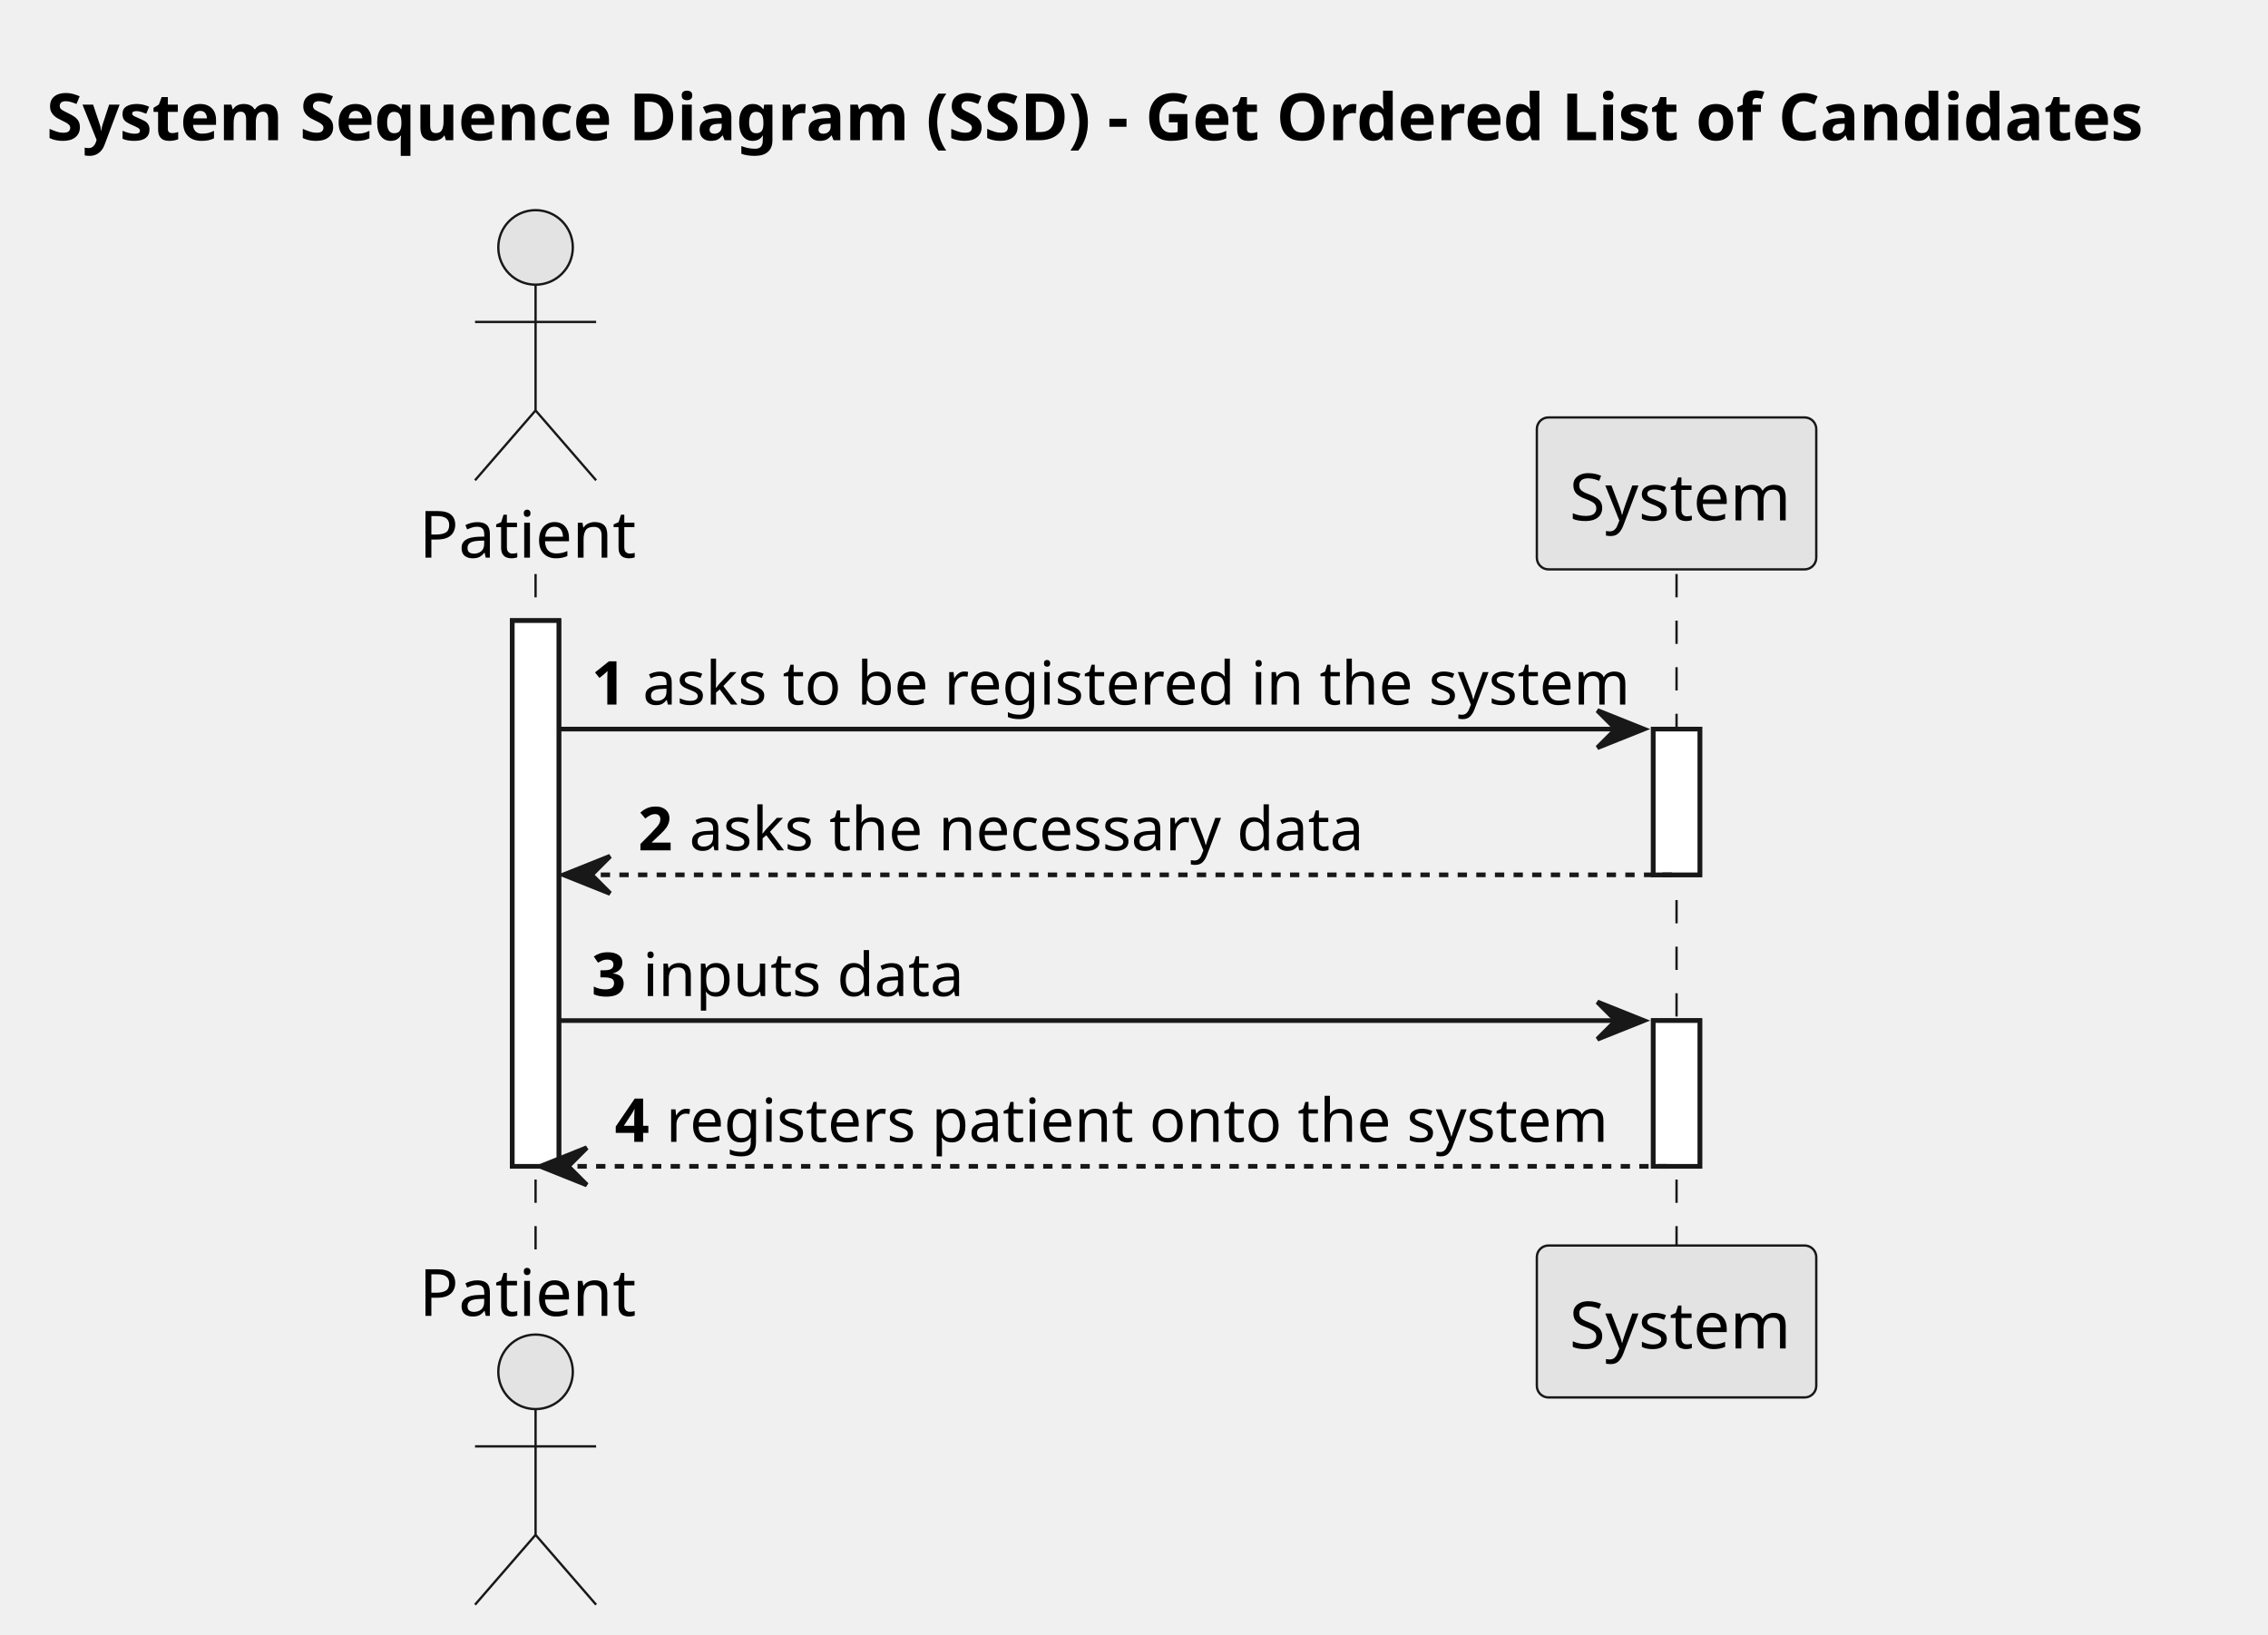
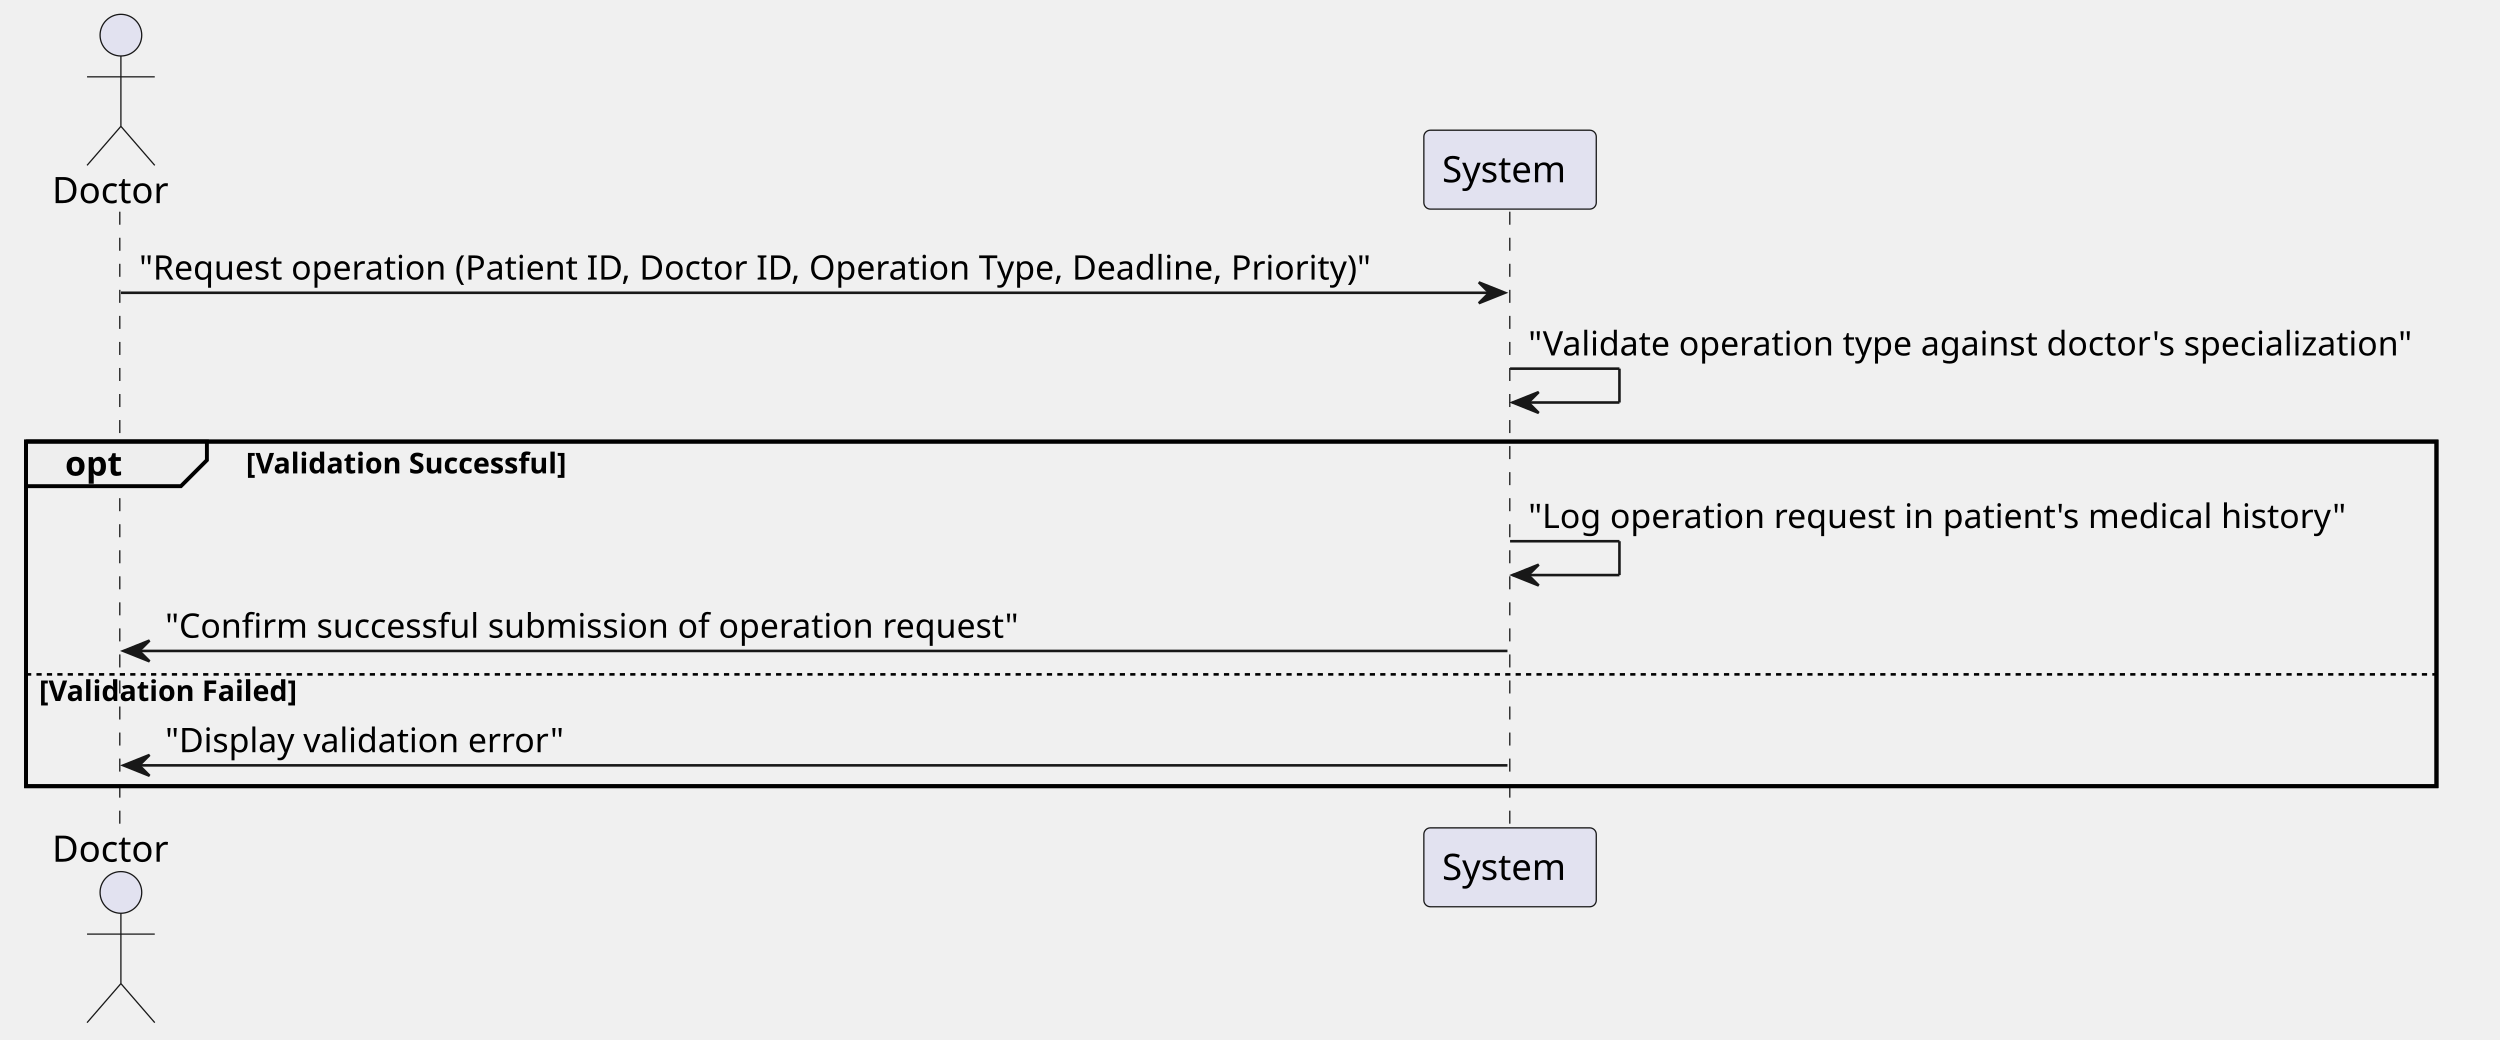
- <svg xmlns="http://www.w3.org/2000/svg" contentStyleType="text/css" height="351px" preserveAspectRatio="none" style="width:487px;height:351px;background:#FFFFFF;" version="1.1" viewBox="0 0 487 351" width="487px" zoomAndPan="magnify">
+ <svg xmlns="http://www.w3.org/2000/svg" contentStyleType="text/css" height="399px" preserveAspectRatio="none" style="width:960px;height:399px;background:#FFFFFF;" version="1.1" viewBox="0 0 960 399" width="960px" zoomAndPan="magnify">
  <defs />
  <g>
-     <text fill="#000000" font-family="sans-serif" font-size="14" font-weight="bold" lengthAdjust="spacing" textLength="459" x="10" y="30.107">System Sequence Diagram (SSD) - Get Ordered List of Candidates</text>
-     <rect fill="#FFFFFF" height="117.164" style="stroke:#181818;stroke-width:1.0;" width="10" x="110" y="133.242" />
-     <rect fill="#FFFFFF" height="31.291" style="stroke:#181818;stroke-width:1.0;" width="10" x="355" y="156.533" />
-     <rect fill="#FFFFFF" height="31.291" style="stroke:#181818;stroke-width:1.0;" width="10" x="355" y="219.115" />
-     <line style="stroke:#181818;stroke-width:0.5;stroke-dasharray:5.0,5.0;" x1="115" x2="115" y1="123.242" y2="268.406" />
-     <line style="stroke:#181818;stroke-width:0.5;stroke-dasharray:5.0,5.0;" x1="360" x2="360" y1="123.242" y2="268.406" />
-     <text fill="#000000" font-family="sans-serif" font-size="14" lengthAdjust="spacing" textLength="44" x="90" y="119.728">Patient</text>
-     <ellipse cx="115" cy="53.121" fill="#E3E3E3" rx="8" ry="8" style="stroke:#181818;stroke-width:0.5;" />
-     <path d="M115,61.121 L115,88.121 M102,69.121 L128,69.121 M115,88.121 L102,103.121 M115,88.121 L128,103.121 " fill="none" style="stroke:#181818;stroke-width:0.5;" />
-     <text fill="#000000" font-family="sans-serif" font-size="14" lengthAdjust="spacing" textLength="44" x="90" y="282.514">Patient</text>
-     <ellipse cx="115" cy="294.527" fill="#E3E3E3" rx="8" ry="8" style="stroke:#181818;stroke-width:0.5;" />
-     <path d="M115,302.527 L115,329.527 M102,310.527 L128,310.527 M115,329.527 L102,344.527 M115,329.527 L128,344.527 " fill="none" style="stroke:#181818;stroke-width:0.5;" />
-     <rect fill="#E3E3E3" height="32.621" rx="2.5" ry="2.5" style="stroke:#181818;stroke-width:0.5;" width="60" x="330" y="89.621" />
-     <text fill="#000000" font-family="sans-serif" font-size="14" lengthAdjust="spacing" textLength="46" x="337" y="111.728">System</text>
-     <rect fill="#E3E3E3" height="32.621" rx="2.5" ry="2.5" style="stroke:#181818;stroke-width:0.5;" width="60" x="330" y="267.406" />
-     <text fill="#000000" font-family="sans-serif" font-size="14" lengthAdjust="spacing" textLength="46" x="337" y="289.514">System</text>
-     <rect fill="#FFFFFF" height="117.164" style="stroke:#181818;stroke-width:1.0;" width="10" x="110" y="133.242" />
-     <rect fill="#FFFFFF" height="31.291" style="stroke:#181818;stroke-width:1.0;" width="10" x="355" y="156.533" />
-     <rect fill="#FFFFFF" height="31.291" style="stroke:#181818;stroke-width:1.0;" width="10" x="355" y="219.115" />
-     <polygon fill="#181818" points="343,152.533,353,156.533,343,160.533,347,156.533" style="stroke:#181818;stroke-width:1.0;" />
-     <line style="stroke:#181818;stroke-width:1.0;" x1="120" x2="349" y1="156.533" y2="156.533" />
-     <text fill="#000000" font-family="sans-serif" font-size="13" font-weight="bold" lengthAdjust="spacing" textLength="7" x="127" y="151.27">1</text>
-     <text fill="#000000" font-family="sans-serif" font-size="13" lengthAdjust="spacing" textLength="205" x="138" y="151.27">asks to be registered in the system</text>
-     <polygon fill="#181818" points="131,183.824,121,187.824,131,191.824,127,187.824" style="stroke:#181818;stroke-width:1.0;" />
-     <line style="stroke:#181818;stroke-width:1.0;stroke-dasharray:2.0,2.0;" x1="125" x2="359" y1="187.824" y2="187.824" />
-     <text fill="#000000" font-family="sans-serif" font-size="13" font-weight="bold" lengthAdjust="spacing" textLength="7" x="137" y="182.561">2</text>
-     <text fill="#000000" font-family="sans-serif" font-size="13" lengthAdjust="spacing" textLength="143" x="148" y="182.561">asks the necessary data</text>
-     <polygon fill="#181818" points="343,215.115,353,219.115,343,223.115,347,219.115" style="stroke:#181818;stroke-width:1.0;" />
-     <line style="stroke:#181818;stroke-width:1.0;" x1="120" x2="349" y1="219.115" y2="219.115" />
-     <text fill="#000000" font-family="sans-serif" font-size="13" font-weight="bold" lengthAdjust="spacing" textLength="7" x="127" y="213.852">3</text>
-     <text fill="#000000" font-family="sans-serif" font-size="13" lengthAdjust="spacing" textLength="64" x="138" y="213.852">inputs data</text>
-     <polygon fill="#181818" points="126,246.406,116,250.406,126,254.406,122,250.406" style="stroke:#181818;stroke-width:1.0;" />
-     <line style="stroke:#181818;stroke-width:1.0;stroke-dasharray:2.0,2.0;" x1="120" x2="359" y1="250.406" y2="250.406" />
-     <text fill="#000000" font-family="sans-serif" font-size="13" font-weight="bold" lengthAdjust="spacing" textLength="7" x="132" y="245.144">4</text>
-     <text fill="#000000" font-family="sans-serif" font-size="13" lengthAdjust="spacing" textLength="191" x="143" y="245.144">registers patient onto the system</text>
+     <rect fill="none" height="132.336" style="stroke:#000000;stroke-width:1.5;" width="925.607" x="10" y="169.562" />
+     <line style="stroke:#181818;stroke-width:0.5;stroke-dasharray:5.0,5.0;" x1="46" x2="46" y1="81.297" y2="318.898" />
+     <line style="stroke:#181818;stroke-width:0.5;stroke-dasharray:5.0,5.0;" x1="579.761" x2="579.761" y1="81.297" y2="318.898" />
+     <text fill="#000000" font-family="sans-serif" font-size="14" lengthAdjust="spacing" textLength="46.853" x="20" y="77.995">Doctor</text>
+     <ellipse cx="46.427" cy="13.5" fill="#E2E2F0" rx="8" ry="8" style="stroke:#181818;stroke-width:0.5;" />
+     <path d="M46.427,21.5 L46.427,48.5 M33.427,29.5 L59.427,29.5 M46.427,48.5 L33.427,63.5 M46.427,48.5 L59.427,63.5 " fill="none" style="stroke:#181818;stroke-width:0.5;" />
+     <text fill="#000000" font-family="sans-serif" font-size="14" lengthAdjust="spacing" textLength="46.853" x="20" y="330.894">Doctor</text>
+     <ellipse cx="46.427" cy="342.695" fill="#E2E2F0" rx="8" ry="8" style="stroke:#181818;stroke-width:0.5;" />
+     <path d="M46.427,350.695 L46.427,377.695 M33.427,358.695 L59.427,358.695 M46.427,377.695 L33.427,392.695 M46.427,377.695 L59.427,392.695 " fill="none" style="stroke:#181818;stroke-width:0.5;" />
+     <rect fill="#E2E2F0" height="30.297" rx="2.5" ry="2.5" style="stroke:#181818;stroke-width:0.5;" width="66.206" x="546.761" y="50" />
+     <text fill="#000000" font-family="sans-serif" font-size="14" lengthAdjust="spacing" textLength="52.206" x="553.761" y="69.995">System</text>
+     <rect fill="#E2E2F0" height="30.297" rx="2.5" ry="2.5" style="stroke:#181818;stroke-width:0.5;" width="66.206" x="546.761" y="317.898" />
+     <text fill="#000000" font-family="sans-serif" font-size="14" lengthAdjust="spacing" textLength="52.206" x="553.761" y="337.894">System</text>
+     <polygon fill="#181818" points="567.864,108.43,577.864,112.43,567.864,116.43,571.864,112.43" style="stroke:#181818;stroke-width:1.0;" />
+     <line style="stroke:#181818;stroke-width:1.0;" x1="46.427" x2="573.864" y1="112.43" y2="112.43" />
+     <text fill="#000000" font-family="sans-serif" font-size="13" lengthAdjust="spacing" textLength="509.438" x="53.427" y="107.364">"Request operation (Patient ID, Doctor ID, Operation Type, Deadline, Priority)"</text>
+     <line style="stroke:#181818;stroke-width:1.0;" x1="579.864" x2="621.864" y1="141.562" y2="141.562" />
+     <line style="stroke:#181818;stroke-width:1.0;" x1="621.864" x2="621.864" y1="141.562" y2="154.562" />
+     <line style="stroke:#181818;stroke-width:1.0;" x1="580.864" x2="621.864" y1="154.562" y2="154.562" />
+     <polygon fill="#181818" points="590.864,150.562,580.864,154.562,590.864,158.562,586.864,154.562" style="stroke:#181818;stroke-width:1.0;" />
+     <text fill="#000000" font-family="sans-serif" font-size="13" lengthAdjust="spacing" textLength="366.139" x="586.864" y="136.497">"Validate operation type against doctor's specialization"</text>
+     <path d="M10,169.562 L79.451,169.562 L79.451,176.695 L69.451,186.695 L10,186.695 L10,169.562 " fill="#EEEEEE" style="stroke:#000000;stroke-width:1.5;" />
+     <rect fill="none" height="132.336" style="stroke:#000000;stroke-width:1.5;" width="925.607" x="10" y="169.562" />
+     <text fill="#000000" font-family="sans-serif" font-size="13" font-weight="bold" lengthAdjust="spacing" textLength="24.451" x="25" y="182.629">opt</text>
+     <text fill="#000000" font-family="sans-serif" font-size="11" font-weight="bold" lengthAdjust="spacing" textLength="142.812" x="94.451" y="181.773">[Validation Successful]</text>
+     <line style="stroke:#181818;stroke-width:1.0;" x1="579.864" x2="621.864" y1="207.828" y2="207.828" />
+     <line style="stroke:#181818;stroke-width:1.0;" x1="621.864" x2="621.864" y1="207.828" y2="220.828" />
+     <line style="stroke:#181818;stroke-width:1.0;" x1="580.864" x2="621.864" y1="220.828" y2="220.828" />
+     <polygon fill="#181818" points="590.864,216.828,580.864,220.828,590.864,224.828,586.864,220.828" style="stroke:#181818;stroke-width:1.0;" />
+     <text fill="#000000" font-family="sans-serif" font-size="13" lengthAdjust="spacing" textLength="336.743" x="586.864" y="202.762">"Log operation request in patient's medical history"</text>
+     <polygon fill="#181818" points="57.427,245.961,47.427,249.961,57.427,253.961,53.427,249.961" style="stroke:#181818;stroke-width:1.0;" />
+     <line style="stroke:#181818;stroke-width:1.0;" x1="51.427" x2="578.864" y1="249.961" y2="249.961" />
+     <text fill="#000000" font-family="sans-serif" font-size="13" lengthAdjust="spacing" textLength="348.905" x="63.427" y="244.895">"Confirm successful submission of operation request"</text>
+     <line style="stroke:#000000;stroke-width:1.0;stroke-dasharray:2.0,2.0;" x1="10" x2="935.607" y1="258.961" y2="258.961" />
+     <text fill="#000000" font-family="sans-serif" font-size="11" font-weight="bold" lengthAdjust="spacing" textLength="114.888" x="15" y="269.171">[Validation Failed]</text>
+     <polygon fill="#181818" points="57.427,289.898,47.427,293.898,57.427,297.898,53.427,293.898" style="stroke:#181818;stroke-width:1.0;" />
+     <line style="stroke:#181818;stroke-width:1.0;" x1="51.427" x2="578.864" y1="293.898" y2="293.898" />
+     <text fill="#000000" font-family="sans-serif" font-size="13" lengthAdjust="spacing" textLength="164.131" x="63.427" y="288.832">"Display validation error"</text>
  </g>
</svg>
